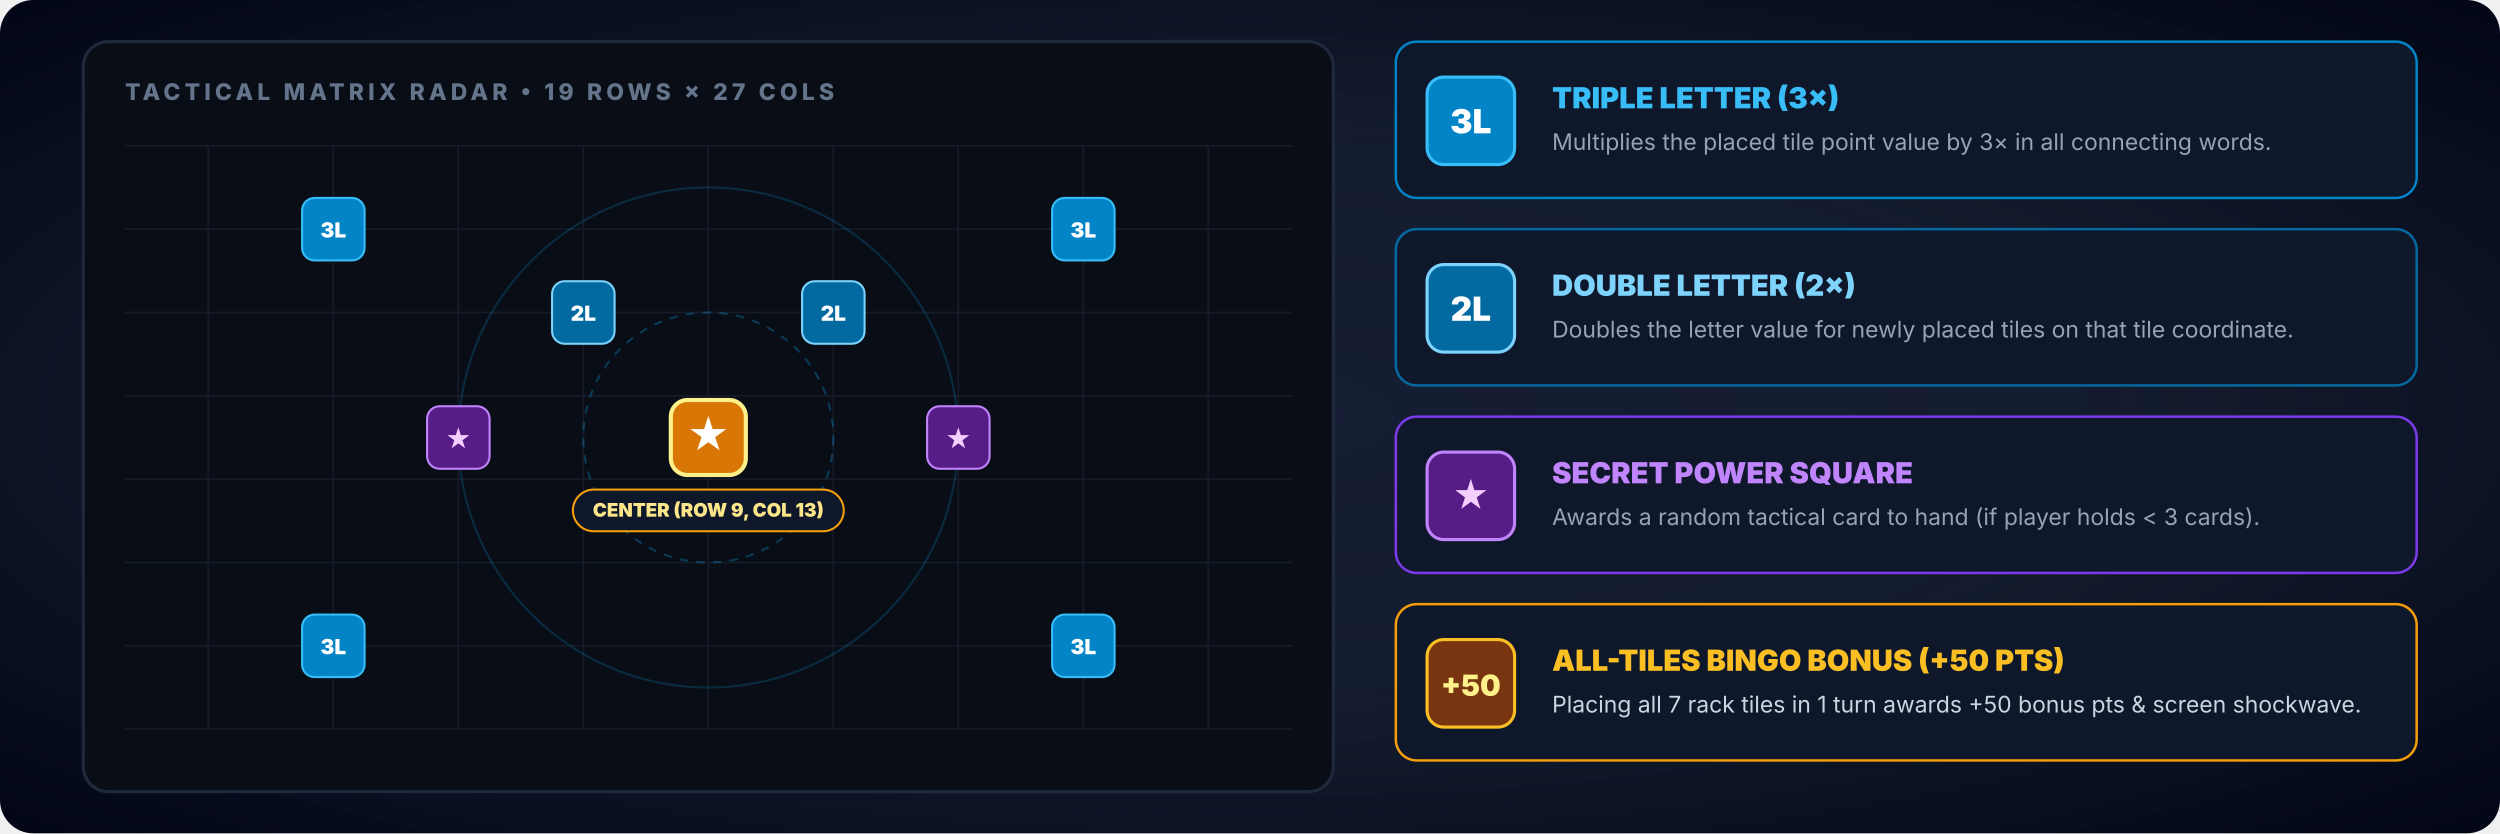
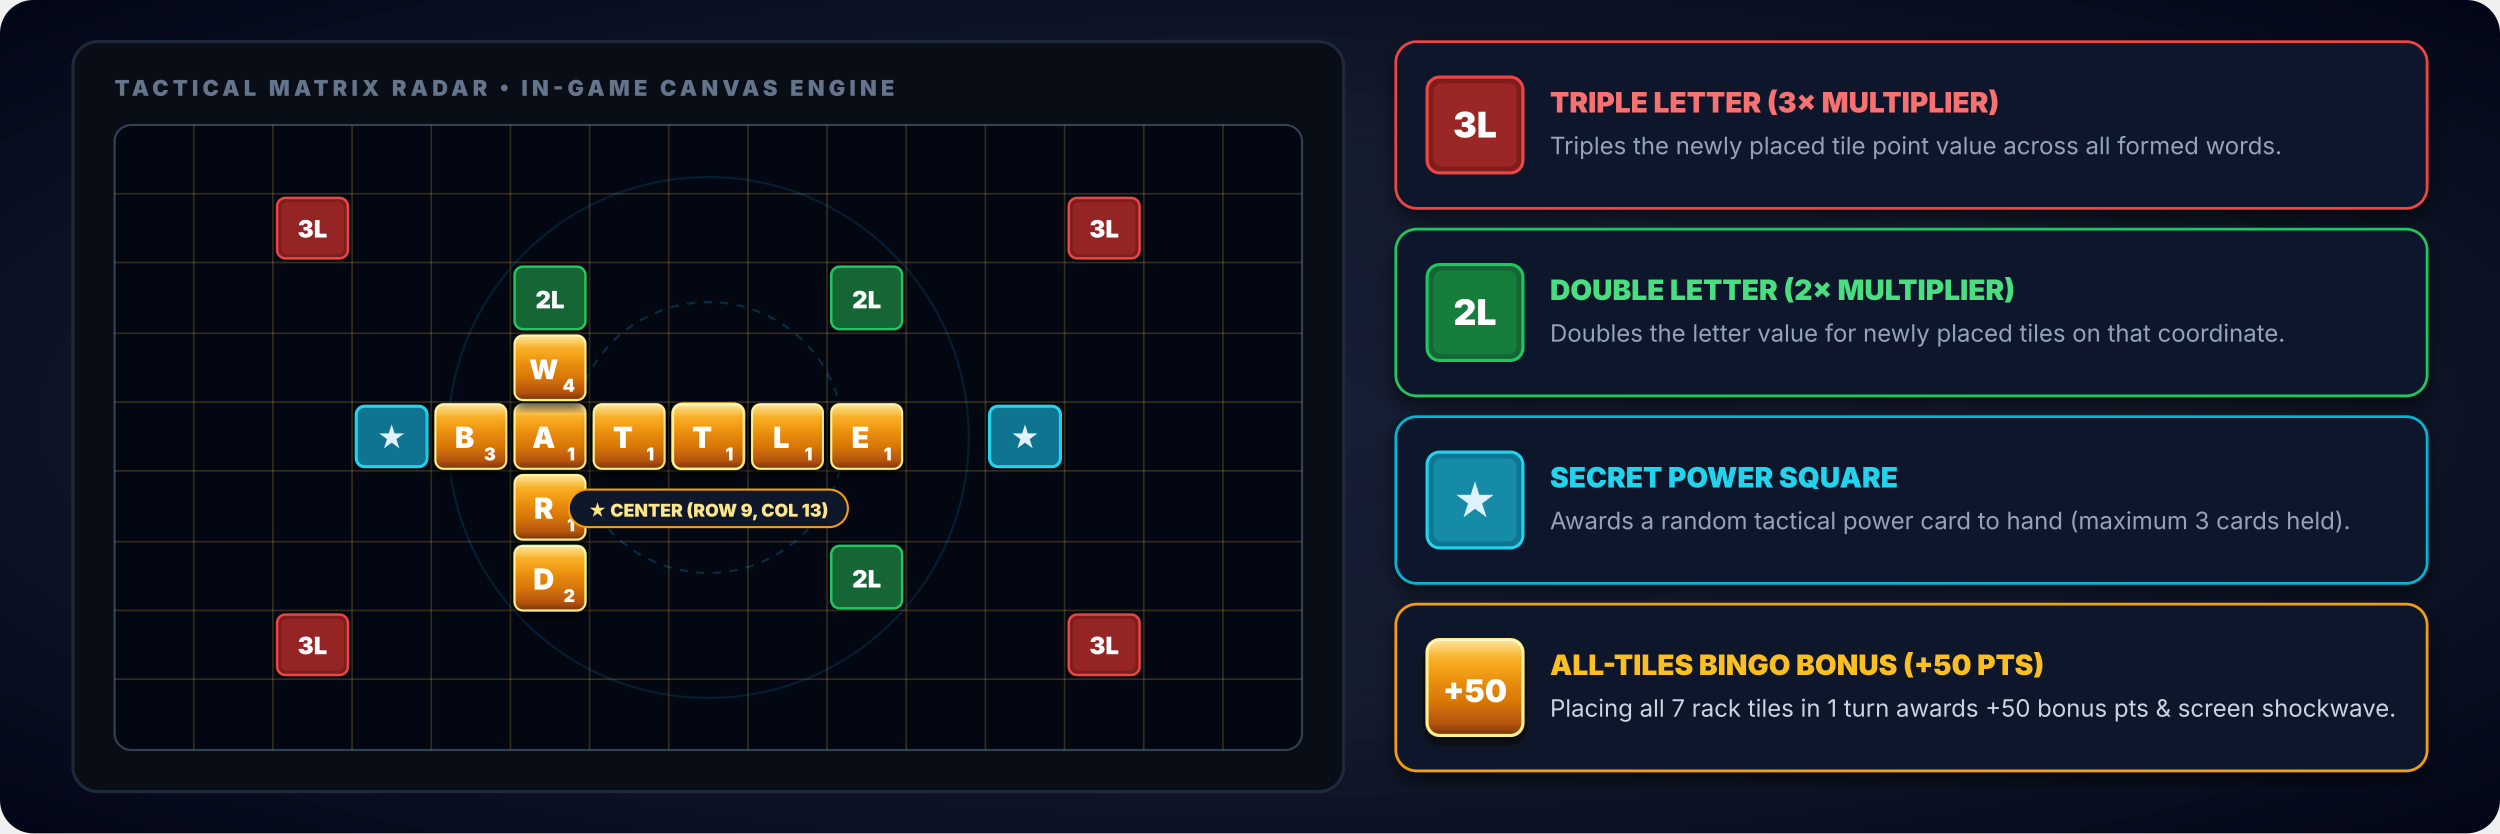
<svg xmlns="http://www.w3.org/2000/svg" viewBox="0 0 1200 400" width="100%" height="100%">
  <defs>
    <radialGradient id="radarBg" cx="50%" cy="50%" r="70%">
      <stop offset="0%" stop-color="#0b132b" stop-opacity="0.95" />
      <stop offset="50%" stop-color="#0f172a" stop-opacity="0.98" />
      <stop offset="100%" stop-color="#020617" stop-opacity="1" />
    </radialGradient>
-     <filter id="radarGlow" x="-20%" y="-20%" width="140%" height="140%">
-       <feGaussianBlur stdDeviation="6" result="blur" />
-       <feMerge>
-         <feMergeNode in="blur" />
-         <feMergeNode in="SourceGraphic" />
-       </feMerge>
+     <linearGradient id="woodTileFace" x1="0%" y1="0%" x2="0%" y2="100%">
+       <stop offset="0%" stop-color="#fbbf24" />
+       <stop offset="28%" stop-color="#f59e0b" />
+       <stop offset="65%" stop-color="#d97706" />
+       <stop offset="88%" stop-color="#b45309" />
+       <stop offset="100%" stop-color="#78350f" />
+     </linearGradient>
+     <linearGradient id="tileGloss" x1="0%" y1="0%" x2="0%" y2="100%">
+       <stop offset="0%" stop-color="#ffffff" stop-opacity="0.55" />
+       <stop offset="40%" stop-color="#ffffff" stop-opacity="0.1" />
+       <stop offset="100%" stop-color="#ffffff" stop-opacity="0" />
+     </linearGradient>
+     <filter id="tileShadow" x="-20%" y="-20%" width="140%" height="140%">
+       <feDropShadow dx="0" dy="3" stdDeviation="2.5" flood-color="#000000" flood-opacity="0.75" />
+     </filter>
+     <filter id="cardShadow" x="-10%" y="-10%" width="120%" height="120%">
+       <feDropShadow dx="0" dy="4" stdDeviation="5" flood-color="#000000" flood-opacity="0.6" />
    </filter>
    <style>
-  @keyframes starGlow {
-  0%, 100% { stroke-opacity: 0.35; stroke-width: 1.5; }
-  50% { stroke-opacity: 1.0; stroke-width: 2.5; }
-  }
-  .center-star-glow { animation: starGlow 3.5s ease-in-out infinite; }
-  </style>
+       @keyframes starPulse {
+         0%, 100% { stroke-opacity: 0.4; stroke-width: 1.5; filter: drop-shadow(0 0 4px #fbbf24); }
+         50% { stroke-opacity: 1.0; stroke-width: 2.5; filter: drop-shadow(0 0 10px #f59e0b); }
+       }
+       @keyframes powerPulse {
+         0%, 100% { stroke-opacity: 0.5; filter: drop-shadow(0 0 3px #22d3ee); }
+         50% { stroke-opacity: 1.0; filter: drop-shadow(0 0 8px #06b6d4); }
+       }
+       .anim-star-center { animation: starPulse 3.5s ease-in-out infinite; }
+       .anim-power-cell { animation: powerPulse 3s ease-in-out infinite; }
+     </style>
  </defs>
  <rect width="1200" height="400" fill="url(#radarBg)" rx="16" />
-   <g transform="translate(40, 20)">
-     <rect width="600" height="360" rx="12" fill="#090d16" stroke="#1e293b" stroke-width="1.5" />
-     <text x="20" y="28" fill="#64748b" font-family="'Inter', sans-serif" font-size="11" font-weight="800" letter-spacing="2">
-  TACTICAL MATRIX RADAR • 19 ROWS × 27 COLS
-  </text>
-     <g opacity="0.3" stroke="#334155" stroke-width="0.8">
-       <line x1="20" y1="50" x2="580" y2="50" />
-       <line x1="20" y1="90" x2="580" y2="90" />
-       <line x1="20" y1="130" x2="580" y2="130" />
-       <line x1="20" y1="170" x2="580" y2="170" />
-       <line x1="20" y1="210" x2="580" y2="210" />
-       <line x1="20" y1="250" x2="580" y2="250" />
-       <line x1="20" y1="290" x2="580" y2="290" />
-       <line x1="20" y1="330" x2="580" y2="330" />
-       <line x1="60" y1="50" x2="60" y2="330" />
-       <line x1="120" y1="50" x2="120" y2="330" />
-       <line x1="180" y1="50" x2="180" y2="330" />
-       <line x1="240" y1="50" x2="240" y2="330" />
-       <line x1="300" y1="50" x2="300" y2="330" />
-       <line x1="360" y1="50" x2="360" y2="330" />
-       <line x1="420" y1="50" x2="420" y2="330" />
-       <line x1="480" y1="50" x2="480" y2="330" />
-       <line x1="540" y1="50" x2="540" y2="330" />
-     </g>
-     <circle cx="300" cy="190" r="60" fill="none" stroke="#0ea5e9" stroke-width="1" stroke-opacity="0.3" stroke-dasharray="4 4" />
-     <circle cx="300" cy="190" r="120" fill="none" stroke="#0ea5e9" stroke-width="1" stroke-opacity="0.2" />
-     <rect x="105" y="75" width="30" height="30" rx="6" fill="#0284c7" stroke="#38bdf8" stroke-width="1" />
-     <text x="120" y="94" fill="#ffffff" font-family="'Inter', sans-serif" font-size="10" font-weight="900" text-anchor="middle">3L</text>
-     <rect x="465" y="75" width="30" height="30" rx="6" fill="#0284c7" stroke="#38bdf8" stroke-width="1" />
-     <text x="480" y="94" fill="#ffffff" font-family="'Inter', sans-serif" font-size="10" font-weight="900" text-anchor="middle">3L</text>
-     <rect x="105" y="275" width="30" height="30" rx="6" fill="#0284c7" stroke="#38bdf8" stroke-width="1" />
-     <text x="120" y="294" fill="#ffffff" font-family="'Inter', sans-serif" font-size="10" font-weight="900" text-anchor="middle">3L</text>
-     <rect x="465" y="275" width="30" height="30" rx="6" fill="#0284c7" stroke="#38bdf8" stroke-width="1" />
-     <text x="480" y="294" fill="#ffffff" font-family="'Inter', sans-serif" font-size="10" font-weight="900" text-anchor="middle">3L</text>
-     <rect x="225" y="115" width="30" height="30" rx="6" fill="#0369a1" stroke="#7dd3fc" stroke-width="1" />
-     <text x="240" y="134" fill="#ffffff" font-family="'Inter', sans-serif" font-size="10" font-weight="900" text-anchor="middle">2L</text>
-     <rect x="345" y="115" width="30" height="30" rx="6" fill="#0369a1" stroke="#7dd3fc" stroke-width="1" />
-     <text x="360" y="134" fill="#ffffff" font-family="'Inter', sans-serif" font-size="10" font-weight="900" text-anchor="middle">2L</text>
-     <rect x="165" y="175" width="30" height="30" rx="6" fill="#581c87" stroke="#c084fc" stroke-width="1" />
-     <text x="180" y="195" fill="#f5d0fe" font-size="14" text-anchor="middle">★</text>
-     <rect x="405" y="175" width="30" height="30" rx="6" fill="#581c87" stroke="#c084fc" stroke-width="1" />
-     <text x="420" y="195" fill="#f5d0fe" font-size="14" text-anchor="middle">★</text>
-     <g class="center-star-glow">
-       <rect x="282" y="172" width="36" height="36" rx="8" fill="#d97706" stroke="#fef08a" stroke-width="2" />
-       <text x="300" y="196" fill="#ffffff" font-family="'Inter', sans-serif" font-size="20" font-weight="900" text-anchor="middle">★</text>
-     </g>
-     <rect x="235" y="215" width="130" height="20" rx="10" fill="#0f172a" stroke="#f59e0b" stroke-width="1" />
-     <text x="300" y="228" fill="#fde68a" font-family="'Inter', sans-serif" font-size="9" font-weight="900" text-anchor="middle">
-  CENTER (ROW 9, COL 13)
-  </text>
+   <g transform="translate(35, 20)">
+     <rect width="610" height="360" rx="12" fill="#090d16" stroke="#1e293b" stroke-width="1.5" />
+     <text x="20" y="26" fill="#64748b" font-family="'Inter', sans-serif" font-size="10.5" font-weight="900" letter-spacing="2">
+       TACTICAL MATRIX RADAR • IN-GAME CANVAS ENGINE
+     </text>
+     <rect x="20" y="40" width="570" height="300" rx="8" fill="#030712" stroke="#334155" stroke-width="1" />
+     <g stroke="rgba(245, 190, 72, 0.20)" stroke-width="0.8">
+       <line x1="20" y1="73" x2="590" y2="73" />
+       <line x1="20" y1="106" x2="590" y2="106" />
+       <line x1="20" y1="140" x2="590" y2="140" />
+       <line x1="20" y1="173" x2="590" y2="173" />
+       <line x1="20" y1="206" x2="590" y2="206" />
+       <line x1="20" y1="240" x2="590" y2="240" />
+       <line x1="20" y1="273" x2="590" y2="273" />
+       <line x1="20" y1="306" x2="590" y2="306" />
+       <line x1="58" y1="40" x2="58" y2="340" />
+       <line x1="96" y1="40" x2="96" y2="340" />
+       <line x1="134" y1="40" x2="134" y2="340" />
+       <line x1="172" y1="40" x2="172" y2="340" />
+       <line x1="210" y1="40" x2="210" y2="340" />
+       <line x1="248" y1="40" x2="248" y2="340" />
+       <line x1="286" y1="40" x2="286" y2="340" />
+       <line x1="324" y1="40" x2="324" y2="340" />
+       <line x1="362" y1="40" x2="362" y2="340" />
+       <line x1="400" y1="40" x2="400" y2="340" />
+       <line x1="438" y1="40" x2="438" y2="340" />
+       <line x1="476" y1="40" x2="476" y2="340" />
+       <line x1="514" y1="40" x2="514" y2="340" />
+       <line x1="552" y1="40" x2="552" y2="340" />
+     </g>
+     <circle cx="305" cy="190" r="65" fill="none" stroke="#0ea5e9" stroke-width="1" stroke-opacity="0.25" stroke-dasharray="4 4" />
+     <circle cx="305" cy="190" r="125" fill="none" stroke="#0ea5e9" stroke-width="1" stroke-opacity="0.15" />
+     <g>
+       <rect x="98" y="75" width="34" height="29" rx="4" fill="#7f1d1d" stroke="#ef4444" stroke-width="1.2" />
+       <rect x="100" y="77" width="30" height="25" rx="3" fill="#ef4444" fill-opacity="0.2" />
+       <text x="115" y="94" fill="#ffffff" font-family="'Inter', sans-serif" font-size="11.5" font-weight="900" text-anchor="middle">3L</text>
+       <rect x="478" y="75" width="34" height="29" rx="4" fill="#7f1d1d" stroke="#ef4444" stroke-width="1.2" />
+       <rect x="480" y="77" width="30" height="25" rx="3" fill="#ef4444" fill-opacity="0.2" />
+       <text x="495" y="94" fill="#ffffff" font-family="'Inter', sans-serif" font-size="11.5" font-weight="900" text-anchor="middle">3L</text>
+       <rect x="98" y="275" width="34" height="29" rx="4" fill="#7f1d1d" stroke="#ef4444" stroke-width="1.2" />
+       <rect x="100" y="277" width="30" height="25" rx="3" fill="#ef4444" fill-opacity="0.2" />
+       <text x="115" y="294" fill="#ffffff" font-family="'Inter', sans-serif" font-size="11.5" font-weight="900" text-anchor="middle">3L</text>
+       <rect x="478" y="275" width="34" height="29" rx="4" fill="#7f1d1d" stroke="#ef4444" stroke-width="1.2" />
+       <rect x="480" y="277" width="30" height="25" rx="3" fill="#ef4444" fill-opacity="0.2" />
+       <text x="495" y="294" fill="#ffffff" font-family="'Inter', sans-serif" font-size="11.5" font-weight="900" text-anchor="middle">3L</text>
+     </g>
+     <g>
+       <rect x="212" y="108" width="34" height="30" rx="4" fill="#166534" stroke="#22c55e" stroke-width="1.2" />
+       <text x="229" y="128" fill="#ffffff" font-family="'Inter', sans-serif" font-size="11.5" font-weight="900" text-anchor="middle">2L</text>
+       <rect x="364" y="108" width="34" height="30" rx="4" fill="#166534" stroke="#22c55e" stroke-width="1.2" />
+       <text x="381" y="128" fill="#ffffff" font-family="'Inter', sans-serif" font-size="11.5" font-weight="900" text-anchor="middle">2L</text>
+       <rect x="212" y="242" width="34" height="30" rx="4" fill="#166534" stroke="#22c55e" stroke-width="1.2" />
+       <text x="229" y="262" fill="#ffffff" font-family="'Inter', sans-serif" font-size="11.5" font-weight="900" text-anchor="middle">2L</text>
+       <rect x="364" y="242" width="34" height="30" rx="4" fill="#166534" stroke="#22c55e" stroke-width="1.2" />
+       <text x="381" y="262" fill="#ffffff" font-family="'Inter', sans-serif" font-size="11.5" font-weight="900" text-anchor="middle">2L</text>
+     </g>
+     <g class="anim-power-cell">
+       <rect x="136" y="175" width="34" height="29" rx="4" fill="#0e7490" stroke="#22d3ee" stroke-width="1.5" />
+       <text x="153" y="195" fill="#e0f2fe" font-size="16" text-anchor="middle">★</text>
+       <rect x="440" y="175" width="34" height="29" rx="4" fill="#0e7490" stroke="#22d3ee" stroke-width="1.5" />
+       <text x="457" y="195" fill="#e0f2fe" font-size="16" text-anchor="middle">★</text>
+     </g>
+     <g class="anim-star-center">
+       <rect x="288" y="174" width="34" height="31" rx="5" fill="#1e1b4b" stroke="#fbbf24" stroke-width="1.8" />
+       <text x="305" y="196" fill="#fbbf24" font-size="18" text-anchor="middle">★</text>
+     </g>
+     <g transform="translate(174, 174)" filter="url(#tileShadow)">
+       <rect width="34" height="31" rx="4" fill="url(#woodTileFace)" stroke="#fef08a" stroke-width="1" />
+       <rect width="34" height="15" rx="4" fill="url(#tileGloss)" />
+       <text x="14" y="21" fill="#ffffff" font-family="'Inter', sans-serif" font-size="14" font-weight="900" text-anchor="middle">B</text>
+       <text x="29" y="27" fill="#ffffff" font-family="'Inter', sans-serif" font-size="8.5" font-weight="900" text-anchor="end">3</text>
+     </g>
+     <g transform="translate(212, 174)" filter="url(#tileShadow)">
+       <rect width="34" height="31" rx="4" fill="url(#woodTileFace)" stroke="#fef08a" stroke-width="1" />
+       <rect width="34" height="15" rx="4" fill="url(#tileGloss)" />
+       <text x="14" y="21" fill="#ffffff" font-family="'Inter', sans-serif" font-size="14" font-weight="900" text-anchor="middle">A</text>
+       <text x="29" y="27" fill="#ffffff" font-family="'Inter', sans-serif" font-size="8.5" font-weight="900" text-anchor="end">1</text>
+     </g>
+     <g transform="translate(250, 174)" filter="url(#tileShadow)">
+       <rect width="34" height="31" rx="4" fill="url(#woodTileFace)" stroke="#fef08a" stroke-width="1" />
+       <rect width="34" height="15" rx="4" fill="url(#tileGloss)" />
+       <text x="14" y="21" fill="#ffffff" font-family="'Inter', sans-serif" font-size="14" font-weight="900" text-anchor="middle">T</text>
+       <text x="29" y="27" fill="#ffffff" font-family="'Inter', sans-serif" font-size="8.5" font-weight="900" text-anchor="end">1</text>
+     </g>
+     <g transform="translate(288, 174)" filter="url(#tileShadow)">
+       <rect width="34" height="31" rx="4" fill="url(#woodTileFace)" stroke="#fef08a" stroke-width="1.2" />
+       <rect width="34" height="15" rx="4" fill="url(#tileGloss)" />
+       <text x="14" y="21" fill="#ffffff" font-family="'Inter', sans-serif" font-size="14" font-weight="900" text-anchor="middle">T</text>
+       <text x="29" y="27" fill="#ffffff" font-family="'Inter', sans-serif" font-size="8.5" font-weight="900" text-anchor="end">1</text>
+     </g>
+     <g transform="translate(326, 174)" filter="url(#tileShadow)">
+       <rect width="34" height="31" rx="4" fill="url(#woodTileFace)" stroke="#fef08a" stroke-width="1" />
+       <rect width="34" height="15" rx="4" fill="url(#tileGloss)" />
+       <text x="14" y="21" fill="#ffffff" font-family="'Inter', sans-serif" font-size="14" font-weight="900" text-anchor="middle">L</text>
+       <text x="29" y="27" fill="#ffffff" font-family="'Inter', sans-serif" font-size="8.5" font-weight="900" text-anchor="end">1</text>
+     </g>
+     <g transform="translate(364, 174)" filter="url(#tileShadow)">
+       <rect width="34" height="31" rx="4" fill="url(#woodTileFace)" stroke="#fef08a" stroke-width="1" />
+       <rect width="34" height="15" rx="4" fill="url(#tileGloss)" />
+       <text x="14" y="21" fill="#ffffff" font-family="'Inter', sans-serif" font-size="14" font-weight="900" text-anchor="middle">E</text>
+       <text x="29" y="27" fill="#ffffff" font-family="'Inter', sans-serif" font-size="8.5" font-weight="900" text-anchor="end">1</text>
+     </g>
+     <g transform="translate(212, 141)" filter="url(#tileShadow)">
+       <rect width="34" height="31" rx="4" fill="url(#woodTileFace)" stroke="#fef08a" stroke-width="1" />
+       <rect width="34" height="15" rx="4" fill="url(#tileGloss)" />
+       <text x="14" y="21" fill="#ffffff" font-family="'Inter', sans-serif" font-size="13" font-weight="900" text-anchor="middle">W</text>
+       <text x="29" y="27" fill="#ffffff" font-family="'Inter', sans-serif" font-size="8.5" font-weight="900" text-anchor="end">4</text>
+     </g>
+     <g transform="translate(212, 208)" filter="url(#tileShadow)">
+       <rect width="34" height="31" rx="4" fill="url(#woodTileFace)" stroke="#fef08a" stroke-width="1" />
+       <rect width="34" height="15" rx="4" fill="url(#tileGloss)" />
+       <text x="14" y="21" fill="#ffffff" font-family="'Inter', sans-serif" font-size="14" font-weight="900" text-anchor="middle">R</text>
+       <text x="29" y="27" fill="#ffffff" font-family="'Inter', sans-serif" font-size="8.5" font-weight="900" text-anchor="end">1</text>
+     </g>
+     <g transform="translate(212, 242)" filter="url(#tileShadow)">
+       <rect width="34" height="31" rx="4" fill="url(#woodTileFace)" stroke="#fef08a" stroke-width="1" />
+       <rect width="34" height="15" rx="4" fill="url(#tileGloss)" />
+       <text x="14" y="21" fill="#ffffff" font-family="'Inter', sans-serif" font-size="14" font-weight="900" text-anchor="middle">D</text>
+       <text x="29" y="27" fill="#ffffff" font-family="'Inter', sans-serif" font-size="8.5" font-weight="900" text-anchor="end">2</text>
+     </g>
+     <rect x="238" y="215" width="134" height="18" rx="9" fill="#0f172a" stroke="#f59e0b" stroke-width="1" />
+     <text x="305" y="228" fill="#fde68a" font-family="'Inter', sans-serif" font-size="8.5" font-weight="900" text-anchor="middle">
+       ★ CENTER (ROW 9, COL 13)
+     </text>
  </g>
  <g transform="translate(670, 20)">
-     <g transform="translate(0, 0)">
-       <rect width="490" height="75" rx="10" fill="#0f172a" stroke="#0284c7" stroke-width="1.2" />
-       <rect x="15" y="17" width="42" height="42" rx="8" fill="#0284c7" stroke="#38bdf8" stroke-width="1.5" />
-       <text x="36" y="44" fill="#ffffff" font-family="'Inter', sans-serif" font-size="16" font-weight="900" text-anchor="middle">3L</text>
-       <text x="75" y="32" fill="#38bdf8" font-family="'Inter', sans-serif" font-size="14" font-weight="900">TRIPLE LETTER (3×)</text>
-       <text x="75" y="52" fill="#94a3b8" font-family="'Inter', sans-serif" font-size="11">
-  Multiplies the placed tile point value by 3× in all connecting words.
-  </text>
-     </g>
-     <g transform="translate(0, 90)">
-       <rect width="490" height="75" rx="10" fill="#0f172a" stroke="#0369a1" stroke-width="1.2" />
-       <rect x="15" y="17" width="42" height="42" rx="8" fill="#0369a1" stroke="#7dd3fc" stroke-width="1.5" />
-       <text x="36" y="44" fill="#ffffff" font-family="'Inter', sans-serif" font-size="16" font-weight="900" text-anchor="middle">2L</text>
-       <text x="75" y="32" fill="#7dd3fc" font-family="'Inter', sans-serif" font-size="14" font-weight="900">DOUBLE LETTER (2×)</text>
-       <text x="75" y="52" fill="#94a3b8" font-family="'Inter', sans-serif" font-size="11">
-  Doubles the letter value for newly placed tiles on that tile coordinate.
-  </text>
-     </g>
-     <g transform="translate(0, 180)">
-       <rect width="490" height="75" rx="10" fill="#0f172a" stroke="#7c3aed" stroke-width="1.2" />
-       <rect x="15" y="17" width="42" height="42" rx="8" fill="#581c87" stroke="#c084fc" stroke-width="1.5" />
-       <text x="36" y="44" fill="#f5d0fe" font-size="20" text-anchor="middle">★</text>
-       <text x="75" y="32" fill="#c084fc" font-family="'Inter', sans-serif" font-size="14" font-weight="900">SECRET POWER SQUARE</text>
-       <text x="75" y="52" fill="#94a3b8" font-family="'Inter', sans-serif" font-size="11">
-  Awards a random tactical card to hand (if player holds &lt; 3 cards).
-  </text>
-     </g>
-     <g transform="translate(0, 270)">
-       <rect width="490" height="75" rx="10" fill="#0f172a" stroke="#f59e0b" stroke-width="1.2" />
-       <rect x="15" y="17" width="42" height="42" rx="8" fill="#78350f" stroke="#fbbf24" stroke-width="1.5" />
-       <text x="36" y="44" fill="#fef08a" font-family="'Inter', sans-serif" font-size="14" font-weight="900" text-anchor="middle">+50</text>
-       <text x="75" y="32" fill="#fbbf24" font-family="'Inter', sans-serif" font-size="14" font-weight="900">ALL-TILES BINGO BONUS (+50 PTS)</text>
-       <text x="75" y="52" fill="#cbd5e1" font-family="'Inter', sans-serif" font-size="11">
-  Placing all 7 rack tiles in 1 turn awards +50 bonus pts &amp; screen shockwave.
-  </text>
+     <g transform="translate(0, 0)" filter="url(#cardShadow)">
+       <rect width="495" height="80" rx="10" fill="#0f172a" stroke="#ef4444" stroke-width="1.3" />
+       <rect x="15" y="17" width="46" height="46" rx="6" fill="#7f1d1d" stroke="#ef4444" stroke-width="1.5" />
+       <rect x="18" y="20" width="40" height="40" rx="4" fill="#ef4444" fill-opacity="0.25" />
+       <text x="38" y="46" fill="#ffffff" font-family="'Inter', sans-serif" font-size="17" font-weight="900" text-anchor="middle">3L</text>
+       <text x="74" y="34" fill="#f87171" font-family="'Inter', sans-serif" font-size="13.5" font-weight="900">TRIPLE LETTER (3× MULTIPLIER)</text>
+       <text x="74" y="54" fill="#94a3b8" font-family="'Inter', sans-serif" font-size="11.5">
+         Triples the newly placed tile point value across all formed words.
+       </text>
+     </g>
+     <g transform="translate(0, 90)" filter="url(#cardShadow)">
+       <rect width="495" height="80" rx="10" fill="#0f172a" stroke="#22c55e" stroke-width="1.3" />
+       <rect x="15" y="17" width="46" height="46" rx="6" fill="#166534" stroke="#22c55e" stroke-width="1.5" />
+       <rect x="18" y="20" width="40" height="40" rx="4" fill="#22c55e" fill-opacity="0.25" />
+       <text x="38" y="46" fill="#ffffff" font-family="'Inter', sans-serif" font-size="17" font-weight="900" text-anchor="middle">2L</text>
+       <text x="74" y="34" fill="#4ade80" font-family="'Inter', sans-serif" font-size="13.5" font-weight="900">DOUBLE LETTER (2× MULTIPLIER)</text>
+       <text x="74" y="54" fill="#94a3b8" font-family="'Inter', sans-serif" font-size="11.5">
+         Doubles the letter value for newly placed tiles on that coordinate.
+       </text>
+     </g>
+     <g transform="translate(0, 180)" filter="url(#cardShadow)">
+       <rect width="495" height="80" rx="10" fill="#0f172a" stroke="#06b6d4" stroke-width="1.3" />
+       <rect x="15" y="17" width="46" height="46" rx="6" fill="#0e7490" stroke="#22d3ee" stroke-width="1.5" />
+       <rect x="18" y="20" width="40" height="40" rx="4" fill="#22d3ee" fill-opacity="0.25" />
+       <text x="38" y="48" fill="#e0f2fe" font-size="24" text-anchor="middle">★</text>
+       <text x="74" y="34" fill="#22d3ee" font-family="'Inter', sans-serif" font-size="13.5" font-weight="900">SECRET POWER SQUARE</text>
+       <text x="74" y="54" fill="#94a3b8" font-family="'Inter', sans-serif" font-size="11.5">
+         Awards a random tactical power card to hand (maximum 3 cards held).
+       </text>
+     </g>
+     <g transform="translate(0, 270)" filter="url(#cardShadow)">
+       <rect width="495" height="80" rx="10" fill="#0f172a" stroke="#f59e0b" stroke-width="1.3" />
+       <g transform="translate(15, 17)" filter="url(#tileShadow)">
+         <rect width="46" height="46" rx="6" fill="url(#woodTileFace)" stroke="#fef08a" stroke-width="1.5" />
+         <rect width="46" height="22" rx="6" fill="url(#tileGloss)" />
+         <text x="23" y="30" fill="#ffffff" font-family="'Inter', sans-serif" font-size="15" font-weight="900" text-anchor="middle">+50</text>
+       </g>
+       <text x="74" y="34" fill="#fbbf24" font-family="'Inter', sans-serif" font-size="13.5" font-weight="900">ALL-TILES BINGO BONUS (+50 PTS)</text>
+       <text x="74" y="54" fill="#cbd5e1" font-family="'Inter', sans-serif" font-size="11.5">
+         Placing all 7 rack tiles in 1 turn awards +50 bonus pts &amp; screen shockwave.
+       </text>
    </g>
  </g>
</svg>
